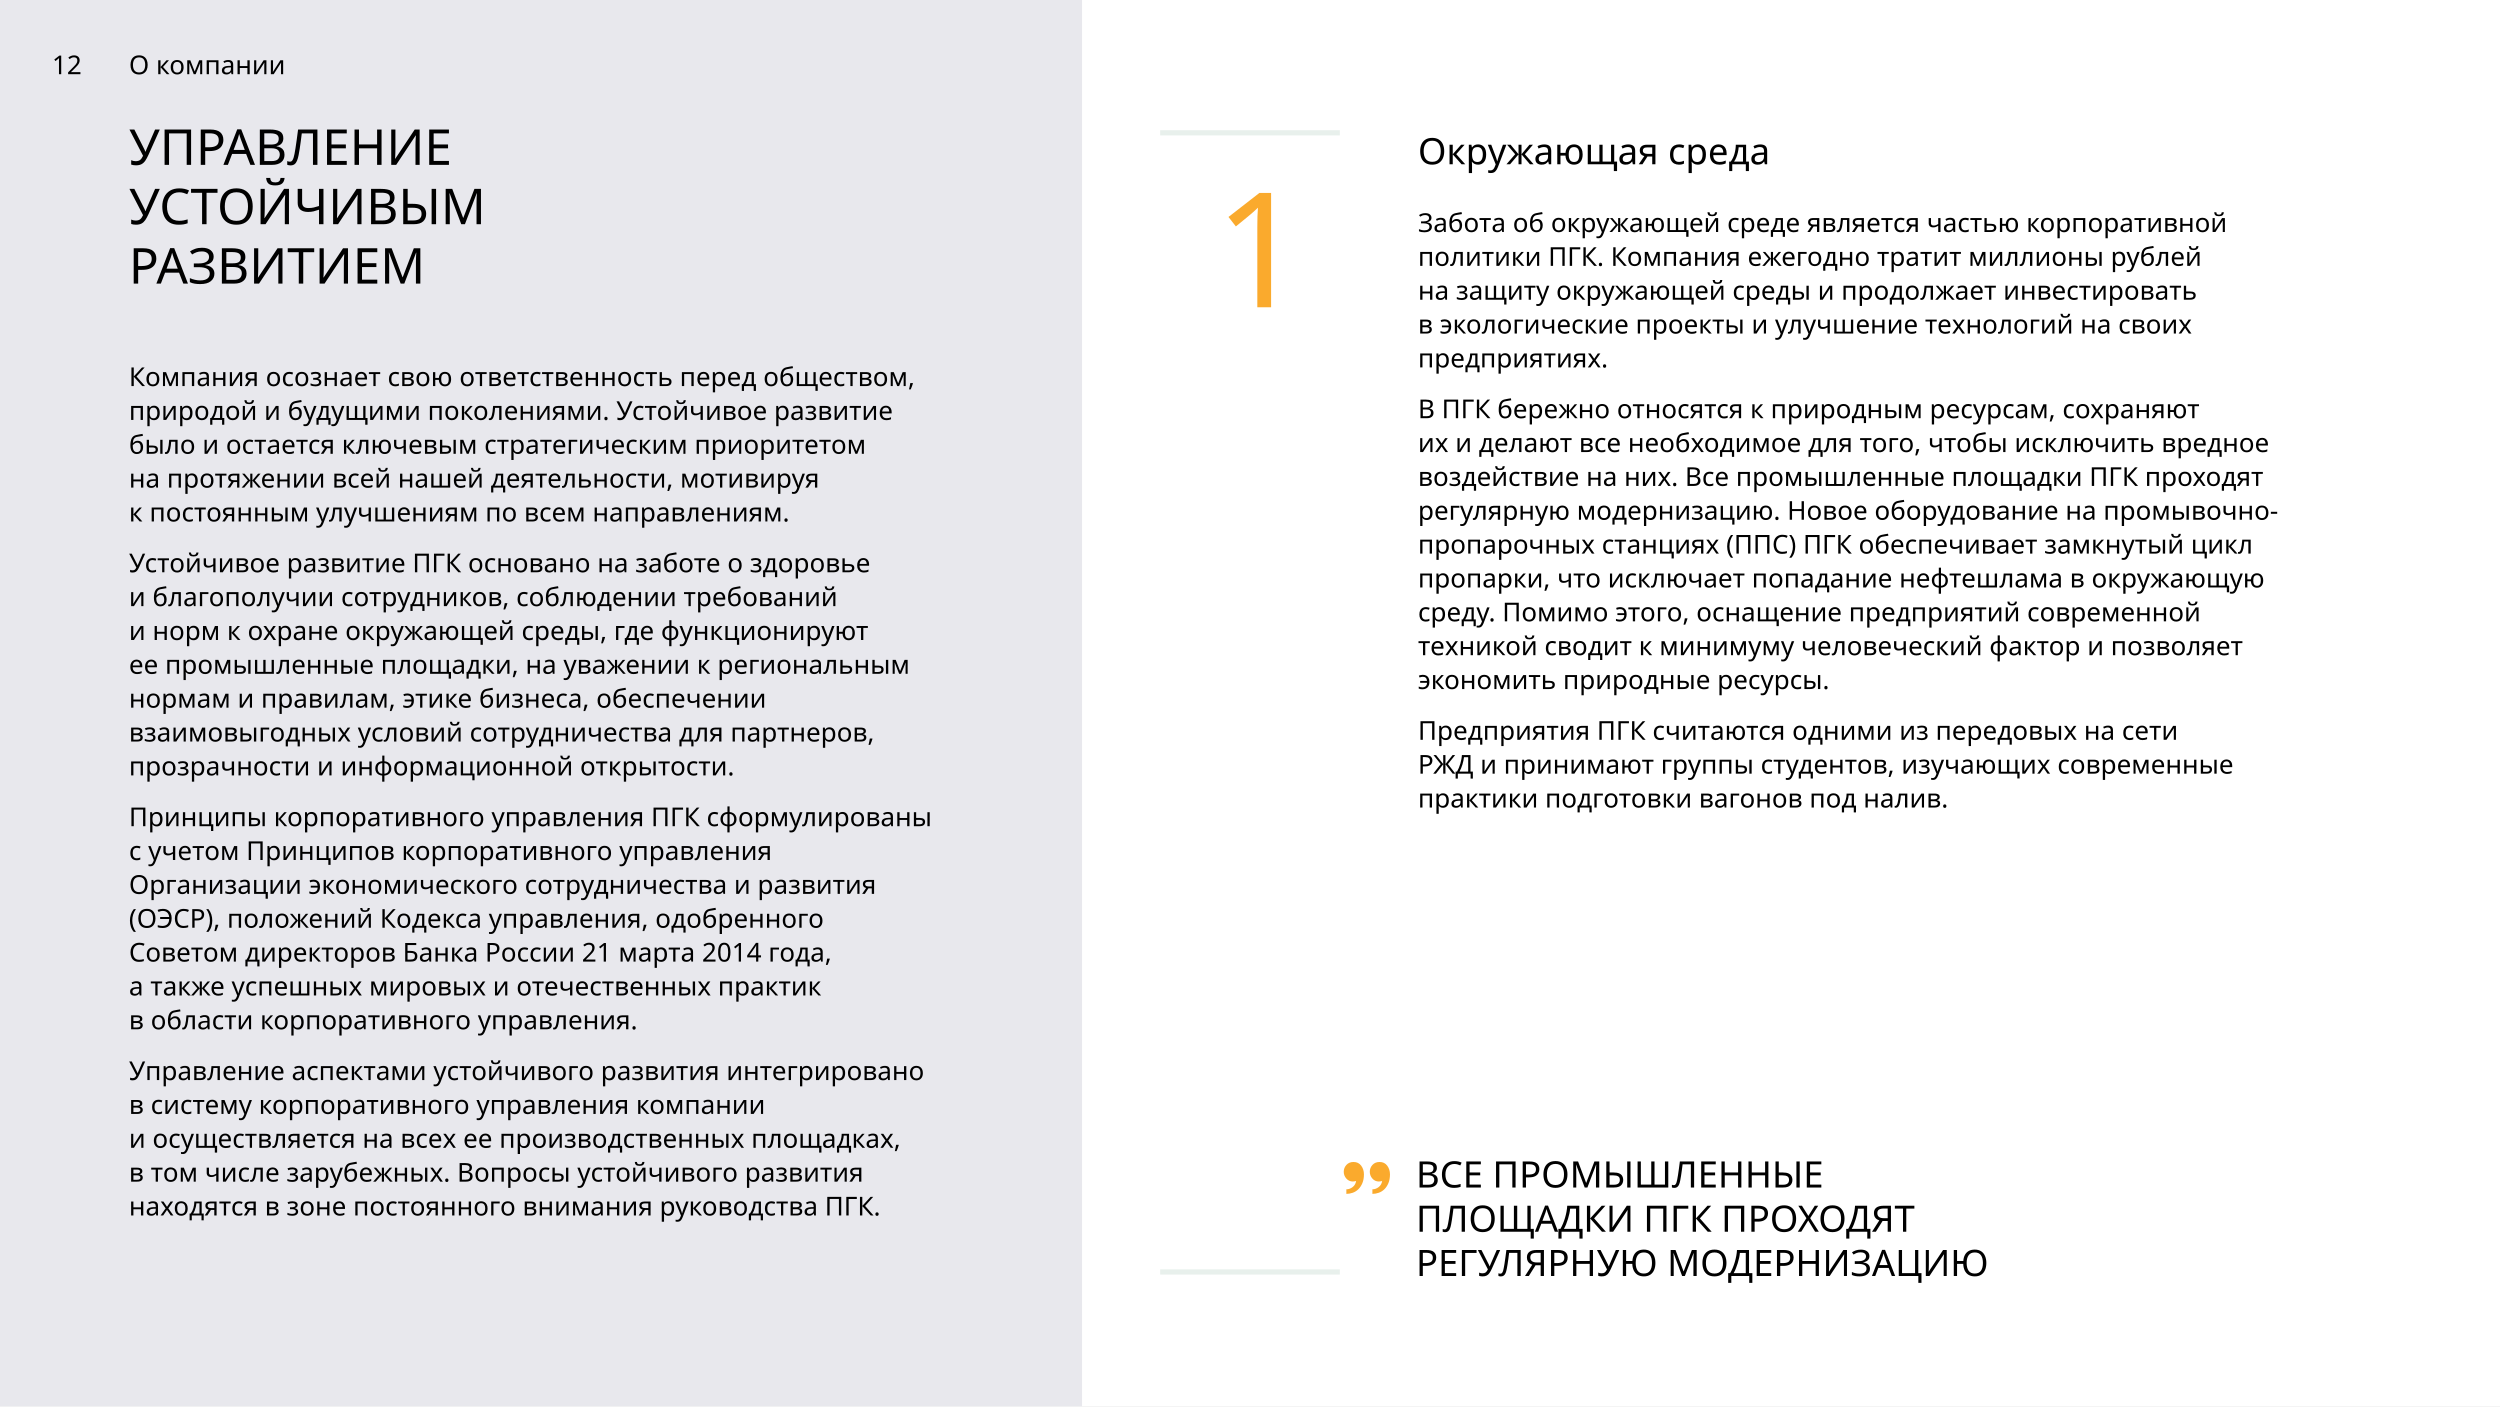
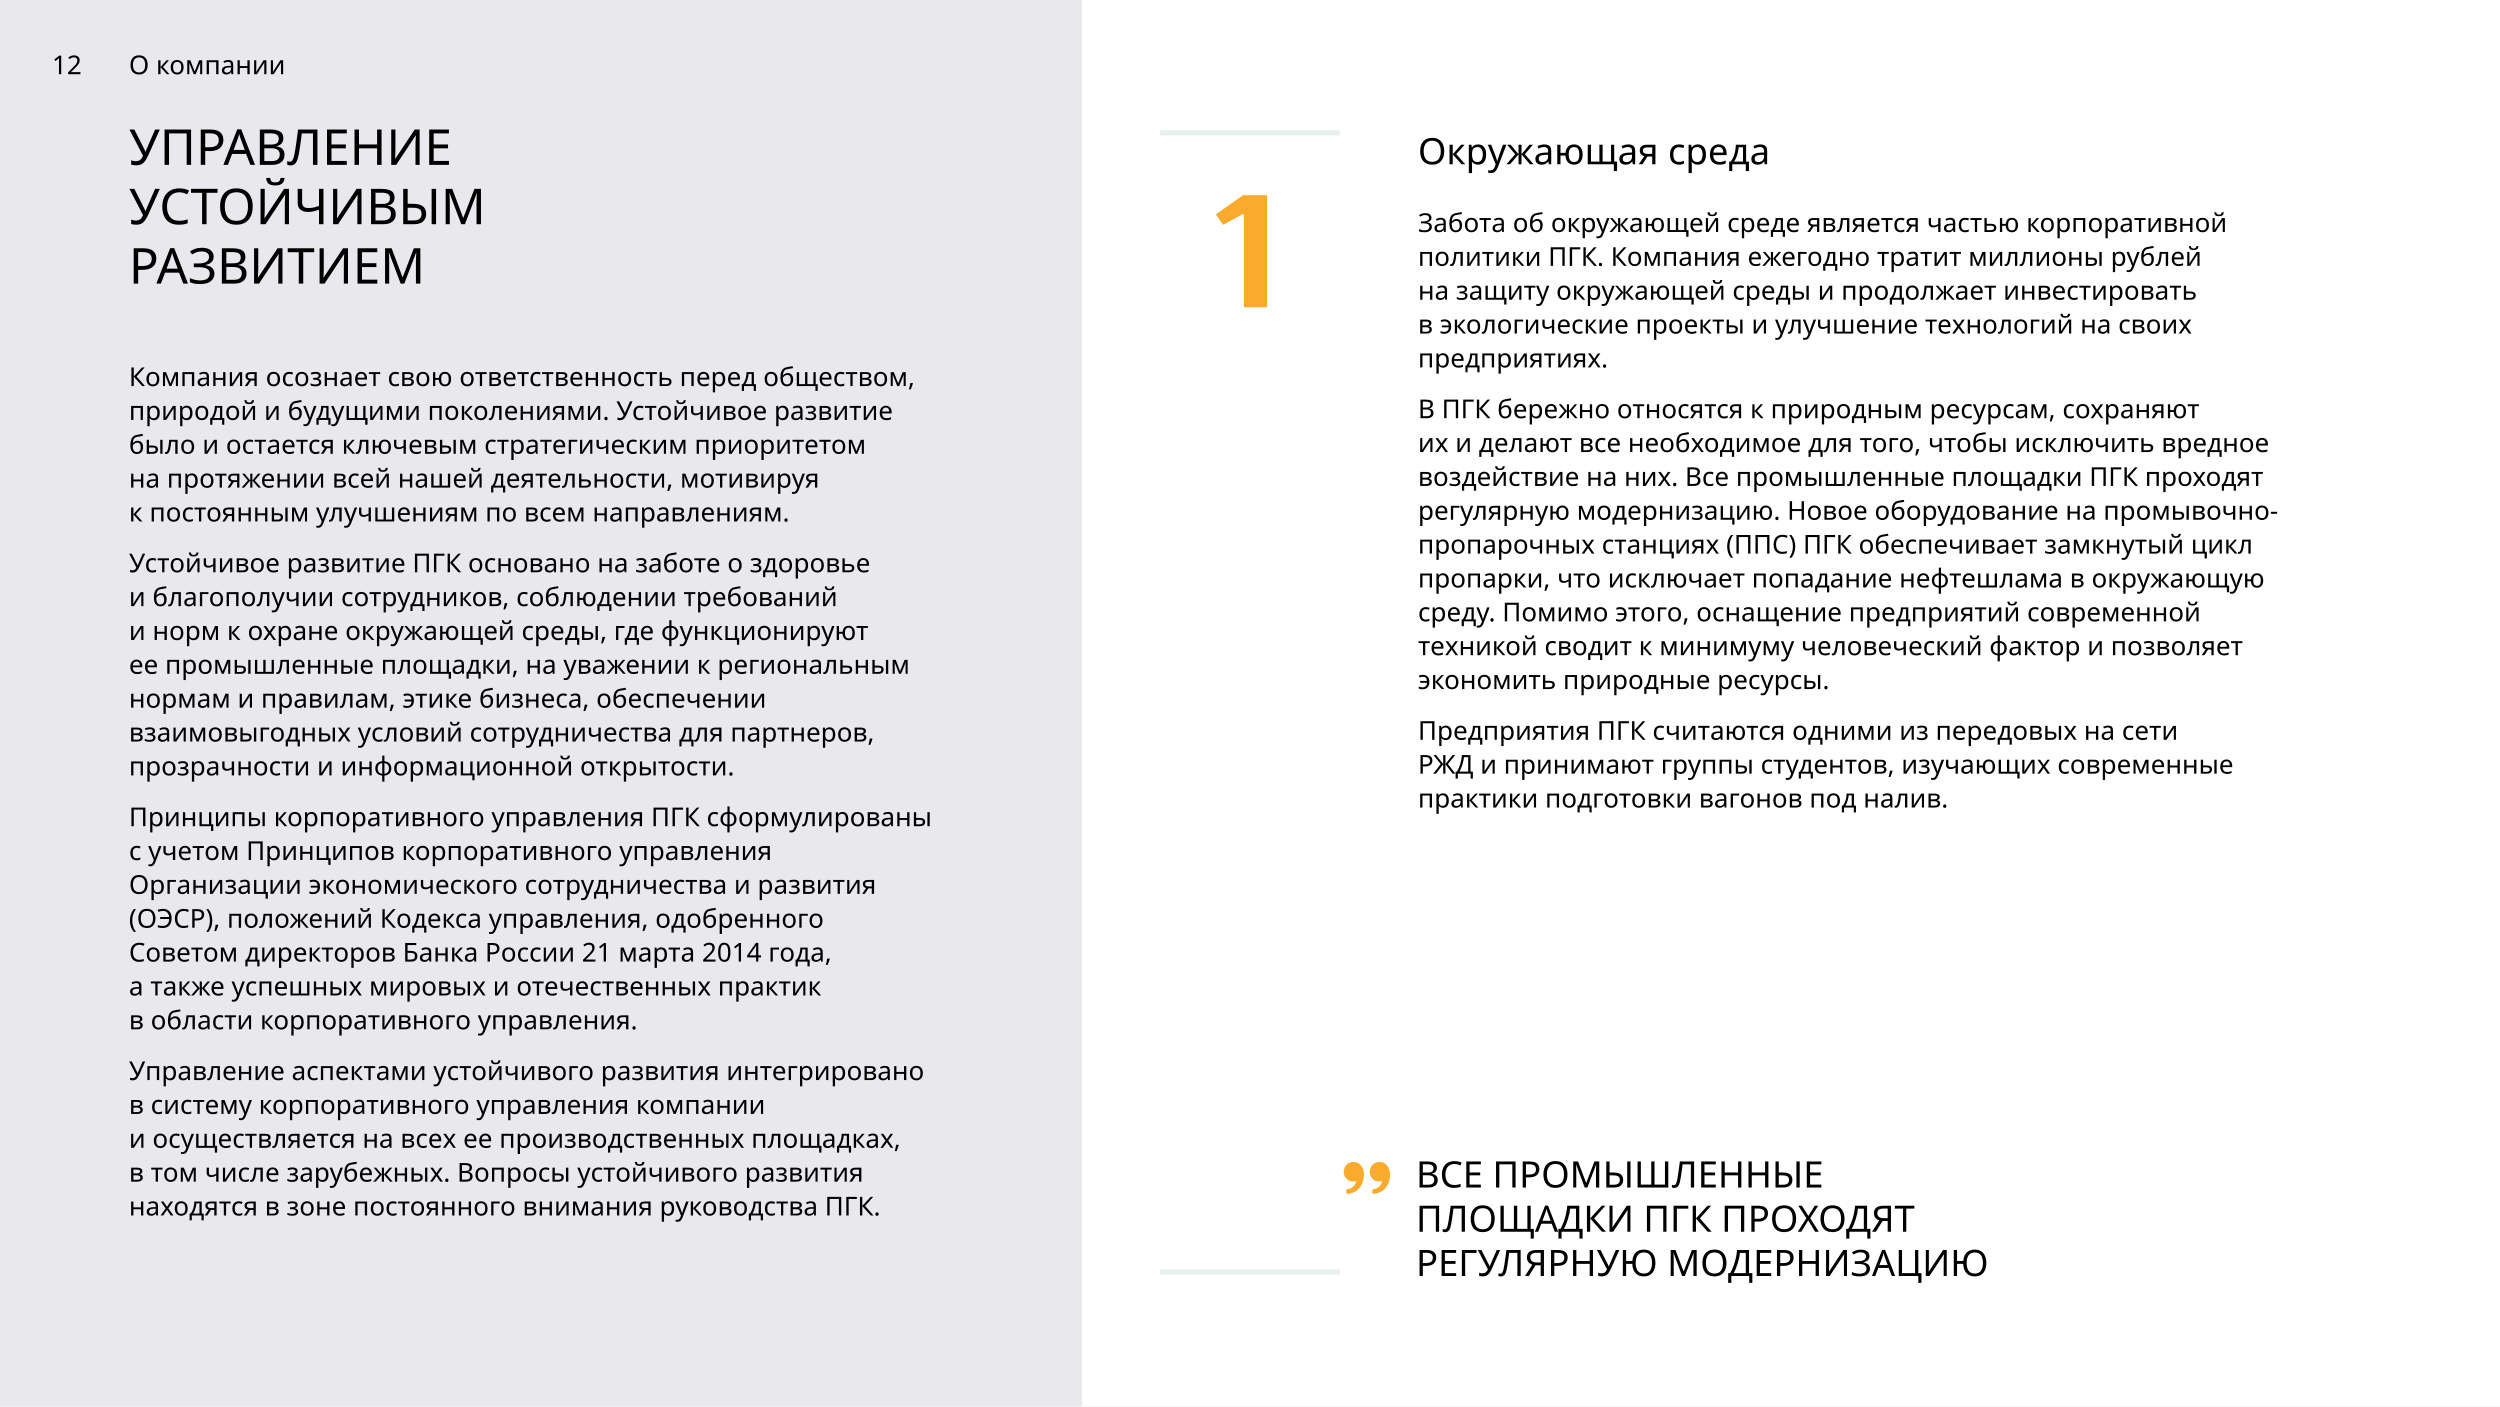
<svg xmlns="http://www.w3.org/2000/svg" version="1.1" id="svg2" xml:space="preserve" width="2560" height="1440" viewBox="0 0 2560 1440">
  <defs id="defs6">
    <clipPath clipPathUnits="userSpaceOnUse" id="clipPath20">
      <path d="M 0,1080 H 1920 V 0 H 0 Z" id="path18" />
    </clipPath>
    <clipPath clipPathUnits="userSpaceOnUse" id="clipPath138">
      <path d="M 0,0 H 1920 V 1080 H 0 Z" id="path136" />
    </clipPath>
    <clipPath clipPathUnits="userSpaceOnUse" id="clipPath168">
      <path d="M 0,1080 H 1920 V 0 H 0 Z" id="path166" />
    </clipPath>
  </defs>
  <g id="g10" transform="matrix(1.333333,0,0,-1.333333,0,1440)">
    <g id="g12">
      <g id="g14">
        <g id="g16" clip-path="url(#clipPath20)">
          <path d="M 0,0 H 1920 V 1080 H 0 Z" style="fill:#ffffff;fill-opacity:1;fill-rule:nonzero;stroke:none" id="path22" />
        </g>
      </g>
    </g>
    <path d="M 0,0 H 831 V 1080 H 0 Z" style="fill:#e8e8ed;fill-opacity:1;fill-rule:nonzero;stroke:none" id="path24" />
    <text transform="matrix(1,0,0,-1,99,953.4)" style="font-variant:normal;font-weight:normal;font-stretch:normal;font-size:38px;font-family:'Prosto One';-inkscape-font-specification:ProstoOne-Regular;writing-mode:lr-tb;fill:#000000;fill-opacity:1;fill-rule:nonzero;stroke:none" id="text32">
      <tspan x="0 30.21 62.13 92.15 123.31 153.71 185.25 212.23 244.15 276.83 303.81" y="0" id="tspan26">УПРАВЛЕНИЕ </tspan>
      <tspan x="0 30.21 60.23 87.02 121.22 153.9 183.73 216.41 246.81 286.52 328.32" y="45.6" id="tspan28">УСТОЙЧИВЫМ </tspan>
      <tspan x="0 30.02 61.18 89.49 119.89 152.57 179.36 212.04 239.02" y="91.2" id="tspan30">РАЗВИТИЕМ</tspan>
    </text>
    <text transform="matrix(1,0,0,-1,99,783.5001)" style="font-variant:normal;font-weight:300;font-stretch:normal;font-size:20px;font-family:'Rubik Light';-inkscape-font-specification:Rubik-Light;writing-mode:lr-tb;fill:#000000;fill-opacity:1;fill-rule:nonzero;stroke:none" id="text82">
      <tspan x="0 11.68 22.84 36.12 47.64 58.36 70.28 82.2 92.58 97.74 108.9 119.62 130.78 140.62 152.54 163.26 174.18 184.12 189.28 200 210.84 222 237.26 242.42 253.58 263.52 274.36 285.28 295.22 305.94 315.88 326.72 337.64 349.56 361.48 372.64 383.36 393.3 402.82 407.98 419.5 430.42 442.04 452.96 464.48 469.64 480.8 492.14 508.04 518.96 529.68 539.62 550.46 561.62 574.9 579.64" y="0" id="tspan34">Компания осознает свою ответственность перед обществом, </tspan>
      <tspan x="0 11.52 23.14 35.06 46.68 57.84 69.36 80.52 92.44 97.6 109.52 114.68 126.02 136.6 148.12 158.7 174.6 186.52 199.8 211.72 216.88 228.4 239.56 249.176 260.138 271.358 282.278 294.198 306.118 316.498 329.778 341.698 346.458 351.618 361.596 372.316 382.256 393.416 405.336 415.876 427.796 438.636 449.796 460.716 465.876 477.496 488.216 498.056 508.896 520.816 530.756 542.676 553.596" y="26" id="tspan36">природой и будущими поколениями. Устойчивое развитие </tspan>
      <tspan x="0 11.34 24.52 35.74 46.9 52.06 63.98 69.14 80.3 91.02 100.96 111.68 122.6 132.54 143.26 153.64 158.8 168.92 180.14 195.4 205.94 216.86 227.7 240.88 254.16 259.32 270.04 279.98 291.6 302.32 312.26 323.18 331.54 343.46 354 364.92 375.64 385.76 397.68 410.96 416.12 427.64 439.26 451.18 462.34 473.96 485.88 495.82 506.74 516.68 527.84 541.12" y="52" id="tspan38">было и остается ключевым стратегическим приоритетом </tspan>
      <tspan x="0 11.92 22.64 27.8 39.32 50.94 62.1 72.04 82.42 97.4 108.32 120.24 132.16 144.08 149.24 160.08 170.8 181.72 193.64 198.8 210.72 221.44 236.82 247.74 259.66 264.82 276.34 287.26 297.64 307.58 318.416 329.636 339.156 351.076 362.236 372.956 382.896 394.816 399.556 404.716 417.996 429.156 439.096 451.016 461.856 473.776 485.014 495.594 505.974" y="78" id="tspan40">на протяжении всей нашей деятельности, мотивируя </tspan>
      <tspan x="0 10.12 15.28 26.8 37.96 48.68 58.62 69.78 80.16 92.08 104 117.18 130.46 135.62 145.618 156.838 167.418 177.958 193.338 204.258 216.178 228.098 238.478 251.758 256.918 268.438 279.598 284.758 295.598 306.318 317.238 330.518 335.678 347.598 358.318 369.838 381.458 392.178 403.018 414.238 425.158 437.078 448.998 459.378 472.658" y="104" id="tspan42">к постоянным улучшениям по всем направлениям.</tspan>
      <tspan x="0 9.98 20.7 30.64 41.8 53.72 64.26 76.18 87.02 98.18 109.1 114.26 125.88 136.6 146.44 157.28 169.2 179.14 191.06 201.98 207.14 221.14 231.24 243.52 248.68 259.84 270.56 282.48 293.64 304.48 315.2 327.12 338.28 343.44 355.36 366.08 371.24 381.08 391.8 403.14 414.3 424.24 435.16 440.32 451.48 456.64 466.48 478 489.16 500.78 511.94 522.78 532.3 543.22" y="143" id="tspan44">Устойчивое развитие ПГК основано на заботе о здоровье </tspan>
      <tspan x="0 11.92 17.08 28.42 39.64 50.36 58.48 69.64 81.16 92.12 103.34 113.92 124.46 136.38 148.3 153.46 164.18 175.34 185.28 196.518 207.098 218.618 230.538 242.458 252.078 263.238 274.078 278.818 283.978 294.698 305.858 317.198 328.418 343.678 355.198 366.118 378.038 389.958 401.878 407.038 416.978 428.598 439.518 450.858 462.018 472.858 483.578 495.498 507.418 519.338" y="169" id="tspan46">и благополучии сотрудников, соблюдении требований </tspan>
      <tspan x="0 11.92 17.08 29 40.16 51.78 65.06 70.22 80.34 85.5 96.66 107.02 118.64 129.36 141.28 152.2 157.36 168.52 178.64 189.878 200.458 215.438 226.158 241.418 257.318 268.238 280.158 285.318 296.038 307.658 318.578 330.098 343.278 348.018 353.178 361.538 373.058 383.978 389.138 402.336 412.916 424.836 434.956 446.976 458.896 470.056 481.976 493.896 505.134 515.714 530.974 540.914" y="195" id="tspan48">и норм к охране окружающей среды, где функционируют </tspan>
      <tspan x="0 10.92 21.84 27 38.52 50.14 61.3 74.58 87.76 103.14 114.36 125.28 137.2 149.12 162.3 173.22 178.38 189.9 201.12 212.28 228.18 238.9 250.42 260.54 272.46 277.2 282.36 294.28 305 310.16 320.74 331.58 342.3 357.28 368.2 380.12 392.04 403.96 409.12 419.24 424.4 436.02 446.94 455.3 467.22 478.38 490.3 501.02 512.24 521.76 533.68 546.86 560.14" y="221" id="tspan50">ее промышленные площадки, на уважении к региональным </tspan>
      <tspan x="0 11.92 23.08 34.7 47.98 58.7 71.98 77.14 89.06 94.22 105.74 117.36 128.08 138.92 150.84 162.06 172.78 186.06 190.8 195.96 206.68 216.62 228.54 238.156 249.076 254.236 265.576 277.496 287.336 299.256 310.176 320.896 331.616 336.356 341.516 352.676 364.016 374.936 385.656 397.176 408.096 418.636 429.556 441.476 453.396 465.316" y="247" id="tspan52">нормам и правилам, этике бизнеса, обеспечении </tspan>
      <tspan x="0 10.84 20.68 31.4 43.32 56.6 67.76 78.6 91.78 99.9 111.06 122.58 134.5 147.68 158.04 163.2 173.438 184.158 195.378 206.538 217.378 229.298 241.218 246.378 257.098 268.258 278.198 289.436 300.016 311.536 323.456 335.376 345.916 356.836 367.556 377.496 388.336 399.056 404.216 415.736 426.956 437.336 442.496 454.016 464.736 476.356 486.296 498.216 509.136 520.756 531.916 542.756 547.496" y="273" id="tspan54">взаимовыгодных условий сотрудничества для партнеров, </tspan>
      <tspan x="0 11.52 23.14 34.3 44.14 55.76 66.48 77.02 88.94 100.1 110.82 120.76 132.68 137.84 149.76 154.92 166.84 178.76 192.34 203.5 215.12 228.4 239.12 251.14 263.06 274.22 286.14 298.06 309.22 321.14 326.3 337.46 347.4 357.52 369.14 382.32 392.26 403.42 414.14 424.08 436" y="299" id="tspan56">прозрачности и информационной открытости.</tspan>
      <tspan x="0 14 25.62 37.54 49.46 61.48 73.4 84.92 98.1 103.26 112.88 124.04 135.66 147.18 158.34 169.96 180.68 190.62 202.54 213.38 225.3 236.46 244.578 255.738 260.898 271.478 282.998 294.618 305.338 316.178 327.398 338.318 350.238 362.158 372.538 377.698 391.698 401.798 414.078 419.238 429.958 443.538 454.698 466.318 479.598 489.594 500.814 512.734 524.354 535.514 546.354 557.074 568.994 582.174" y="338" id="tspan58">Принципы корпоративного управления ПГК сформулированы </tspan>
      <tspan x="0 10.72 15.88 26.46 37 47.92 57.86 69.02 82.3 87.46 101.46 113.08 125 136.92 148.94 160.86 172.38 183.54 194.38 199.54 209.158 220.318 231.938 243.458 254.618 266.238 276.958 286.898 298.818 309.658 321.578 332.738 340.856 352.016 357.176 367.756 379.276 390.896 401.616 412.456 423.676 434.596 446.516 458.436 468.816" y="364" id="tspan60">с учетом Принципов корпоративного управления </tspan>
      <tspan x="0 13.24 24.86 33.22 43.94 55.86 67.78 77.62 88.34 100.36 112.28 124.2 129.36 140.08 149.698 160.858 172.778 183.938 197.218 209.138 219.678 230.598 241.318 250.938 262.098 270.218 281.378 286.538 297.258 308.418 318.358 329.598 340.178 351.698 363.618 375.538 386.078 396.998 407.718 417.658 428.498 439.218 444.378 456.298 461.458 473.078 483.798 493.638 504.478 516.398 526.338 538.258 548.638" y="390" id="tspan62">Организации экономического сотрудничества и развития </tspan>
      <tspan x="0 5.74 18.98 31.38 44.4 56.96 63.34 68.08 73.24 84.76 95.718 106.938 118.098 133.078 143.998 155.918 167.838 179.758 184.918 196.598 207.758 219.278 230.198 239.816 250.536 261.256 266.416 276.996 288.516 300.136 310.856 321.696 332.916 343.836 355.756 367.676 378.056 382.796 387.956 399.116 410.636 421.796 433.136 444.756 455.676 467.596 479.516 490.676 498.794 509.954" y="416" id="tspan64">(ОЭСР), положений Кодекса управления, одобренного </tspan>
      <tspan x="0 13.02 24.18 35.02 45.94 55.88 67.04 80.32 85.48 97 108.92 120.54 131.46 141.58 151.52 162.68 174.3 185.46 196.3 201.46 214.1 224.82 236.74 246.86 257.58 262.74 275.3 286.46 297.18 307.9 319.82 331.74 336.9 348.1 356.06 361.22 374.5 385.22 396.84 406.78 417.5 422.66 433.86 446.18 454.14 466.04 471.2 479.314 490.474 501.994 512.714 517.454" y="442" id="tspan66">Советом директоров Банка России 21 марта 2014 года, </tspan>
      <tspan x="0 10.72 15.88 25.82 36.54 46.66 61.64 72.56 77.72 87.958 98.678 110.198 121.118 136.498 148.418 161.598 171.958 177.118 190.398 202.318 213.938 225.098 235.938 249.118 259.478 264.638 276.558 281.718 292.878 302.818 313.738 324.278 335.198 345.918 355.858 366.698 377.618 389.538 401.458 414.638 424.998 430.158 441.678 453.298 464.018 474.138 484.078 495.998 506.118" y="468" id="tspan68">а также успешных мировых и отечественных практик </tspan>
      <tspan x="0 10.84 16 27.16 38.5 49.72 60.44 71.16 81.1 93.02 98.18 107.798 118.958 130.578 142.098 153.258 164.878 175.598 185.538 197.458 208.298 220.218 231.378 239.498 250.658 255.818 266.398 277.918 289.538 300.258 311.098 322.318 333.238 345.158 357.078 367.458" y="494" id="tspan70">в области корпоративного управления.</tspan>
      <tspan x="0 10.48 22 33.62 44.34 55.18 66.4 77.32 89.24 101.16 112.08 117.24 127.96 138.68 150.2 161.12 171.24 181.18 191.9 205.18 217.1 222.26 232.498 243.218 253.158 264.318 276.238 286.778 298.698 309.538 320.698 328.816 339.976 345.136 356.756 367.476 377.316 388.156 400.076 410.016 421.936 432.316 437.476 449.396 461.316 471.256 482.176 490.536 502.156 514.076 525.696 536.856 547.696 558.416 570.336 581.496" y="533" id="tspan72">Управление аспектами устойчивого развития интегрировано </tspan>
      <tspan x="0 10.84 16 26.72 38.64 49.36 59.3 70.22 83.5 94.08 99.24 108.858 120.018 131.638 143.158 154.318 165.938 176.658 186.598 198.518 209.358 221.278 232.438 240.558 251.718 256.878 267.458 278.978 290.598 301.318 312.158 323.378 334.298 346.218 358.138 368.518 373.678 383.296 394.456 407.736 419.256 429.976 441.896 453.816 465.736" y="559" id="tspan74">в систему корпоративного управления компании </tspan>
      <tspan x="0 11.92 17.08 28.24 38.96 49.54 65.44 76.36 87.08 97.02 107.86 119.08 129.46 140.38 150.32 161.04 171.42 176.58 188.5 199.22 204.38 215.22 225.94 236.86 247.22 252.38 263.3 274.22 279.38 290.9 302.52 313.68 325.6 335.44 346.28 357.44 368.96 379.68 389.62 400.46 411.38 423.3 435.22 448.4 458.76 463.92 475.44 486.66 497.82 513.72 524.44 535.96 546.08 556.8 567.16 571.9" y="585" id="tspan76">и осуществляется на всех ее производственных площадках, </tspan>
      <tspan x="0 10.84 16 25.94 37.1 50.38 55.54 66.08 78 88.72 99.94 110.86 116.02 125.86 136.58 147.818 158.398 169.738 180.658 195.638 207.558 220.738 231.098 235.858 241.018 254.078 265.238 276.758 288.378 299.538 310.258 323.438 328.598 338.836 349.556 359.496 370.656 382.576 393.116 405.036 415.876 427.036 435.156 446.316 451.476 463.096 473.816 483.656 494.496 506.416 516.356 528.276 538.656" y="611" id="tspan78">в том числе зарубежных. Вопросы устойчивого развития </tspan>
      <tspan x="0 11.92 22.64 33 44.16 55.68 66.06 76 86.72 97.1 102.26 113.1 118.26 128.1 139.26 151.18 162.1 167.26 178.78 189.94 200.66 210.6 221.76 232.14 244.06 255.98 267.14 275.258 286.418 291.578 302.418 314.338 326.258 339.538 350.258 362.178 374.098 384.478 389.638 400.876 411.456 421.076 432.236 443.076 454.236 465.756 476.476 486.416 497.256 507.976 513.136 527.136 537.236 549.516" y="637" id="tspan80">находятся в зоне постоянного внимания руководства ПГК.</tspan>
    </text>
    <text transform="matrix(1,0,0,-1,1089,953.8201)" style="font-variant:normal;font-weight:500;font-stretch:normal;font-size:28px;font-family:'Rubik Medium';-inkscape-font-specification:Rubik-Medium;writing-mode:lr-tb;fill:#000000;fill-opacity:1;fill-rule:nonzero;stroke:none" id="text86">
      <tspan x="0 19.46 35.504 52.108 68.124 92.176 108.192 131.6 154.98 170.996 187.124 193.508 209.524 226.716 242.9 260.512" y="0" id="tspan84">Окружающая среда</tspan>
    </text>
    <text transform="matrix(1,0,0,-1,1089,901.8201)" style="font-variant:normal;font-weight:300;font-stretch:normal;font-size:20px;font-family:'Rubik Light';-inkscape-font-specification:Rubik-Light;writing-mode:lr-tb;fill:#000000;fill-opacity:1;fill-rule:nonzero;stroke:none" id="text122">
      <tspan x="0 11.98 22.7 34.04 45.2 55.14 65.86 71.02 82.18 93.52 98.68 109.84 119.96 131.198 141.778 156.758 167.478 182.738 198.638 209.558 221.478 226.638 237.358 248.978 259.898 271.418 282.338 287.498 297.878 308.718 319.938 330.318 341.238 351.178 361.898 372.278 377.438 387.978 398.698 409.418 419.358 428.878 444.138 449.298 458.914 470.074 481.694 493.214 504.374 515.994 526.714 536.654 548.574 559.414 571.334 582.494 594.414" y="0" id="tspan88">Забота об окружающей среде является частью корпоративной </tspan>
      <tspan x="0 11.52 22.48 33.7 45.62 55.56 67.48 77.6 89.52 94.68 108.68 118.78 131.06 135.82 140.98 152.658 163.818 177.098 188.618 199.338 211.258 223.178 233.558 238.718 249.638 264.618 275.538 283.656 294.816 306.336 318.256 329.416 334.576 344.516 356.136 366.856 376.796 388.716 398.656 403.816 417.096 429.016 440.236 451.456 463.376 474.536 486.456 499.636 504.796 516.034 526.614 537.954 549.174 560.094 572.014" y="26" id="tspan90">политики ПГК. Компания ежегодно тратит миллионы рублей </tspan>
      <tspan x="0 11.92 22.64 27.8 37.64 48.36 64.26 76.18 86.12 96.7 101.86 113.02 123.14 134.378 144.958 159.938 170.658 185.918 201.818 212.738 224.658 229.818 240.538 252.158 263.078 274.598 287.778 292.938 304.858 310.018 321.538 333.158 344.318 355.838 366.796 378.016 392.996 403.716 414.636 424.576 429.736 441.656 453.576 464.416 475.336 486.056 495.996 507.916 519.536 530.696 541.536 552.256 562.196 571.716" y="52" id="tspan92">на защиту окружающей среды и продолжает инвестировать </tspan>
      <tspan x="0 10.84 16 26.72 36.34 47.3 58.52 69.68 78.04 89.96 100.5 111.42 122.14 132.26 144.18 155.1 160.26 171.78 183.4 194.56 205.48 215.6 225.54 238.72 243.88 255.8 260.96 270.958 282.178 292.758 303.298 318.678 329.598 341.518 353.438 364.358 369.518 379.458 390.378 400.738 412.658 423.616 434.836 445.996 454.356 466.276 478.196 483.356 495.276 505.996 511.156 521.876 532.716 543.876 555.796 566.156" y="78" id="tspan94">в экологические проекты и улучшение технологий на своих </tspan>
      <tspan x="0 11.52 23.14 34.06 45.58 57.1 68.72 80.64 91.02 100.96 112.88 123.26 133.62" y="104" id="tspan96">предприятиях.</tspan>
      <tspan x="0 13.06 18.22 32.22 42.32 54.6 59.76 71.1 82.02 93.64 104.56 119.54 131.46 142.62 147.78 158.94 168.88 180.8 191.96 202.68 213.06 223 233.72 244.1 249.26 259.38 264.54 276.06 287.68 299.6 311.22 322.38 333.9 345.82 359 372.28 377.44 389.06 399.98 410.7 421.28 432.9 443.62 454.34 467.62 472.36 477.52 488.24 499.4 509.76 521.38 532.1 544.02 554.4 569.66 579.6" y="143" id="tspan98">В ПГК бережно относятся к природным ресурсам, сохраняют </tspan>
      <tspan x="0 11.92 22.28 27.44 39.36 44.52 56.04 66.88 78.1 88.82 104.08 114.02 119.18 130.02 140.74 151.66 156.82 168.74 179.66 190.82 202.16 212.52 223.68 235.2 247.12 260.4 271.56 282.48 287.64 299.16 310.38 320.76 325.92 335.86 347.02 355.136 366.056 370.796 375.956 386.496 396.436 407.596 418.936 432.116 437.276 449.196 459.916 470.036 481.256 496.516 507.056 518.976 528.916 538.436 543.596 554.436 566.056 576.976 588.496 600.416 611.576 622.496" y="169" id="tspan100">их и делают все необходимое для того, чтобы исключить вредное </tspan>
      <tspan x="0 10.84 22 31.84 43.36 54.28 66.2 76.92 86.86 97.7 109.62 120.54 125.7 137.62 148.34 153.5 165.42 177.34 187.7 192.46 197.62 210.68 221.4 232.32 237.48 249 260.62 271.78 285.06 298.24 313.62 324.84 335.76 347.68 359.6 372.78 383.7 388.86 400.38 411.6 422.76 438.66 449.38 460.9 471.02 482.94 488.1 502.1 512.2 524.48 529.64 541.16 552.78 563.94 574.3 585.46 596.98 607.36 617.3" y="195" id="tspan102">воздействие на них. Все промышленные площадки ПГК проходят </tspan>
      <tspan x="0 11.62 22.54 30.9 40.9 52.12 62.5 74.12 86.04 96.62 111.88 117.04 130.32 141.48 153 163.92 175.54 187.46 199.38 209.22 219.94 231.96 243.88 258.896 263.656 268.816 282.816 293.976 304.816 315.976 326.896 332.056 343.216 354.556 365.716 376.956 387.536 399.056 410.216 421.056 431.776 443.696 455.616 466.536 471.696 483.616 494.336 499.496 511.016 522.636 533.796 547.076 560.256 571.096 582.256 592.796 604.716 615.876" y="221" id="tspan104">регулярную модернизацию. Новое оборудование на промывочно-</tspan>
      <tspan x="0 11.52 23.14 34.3 45.82 56.54 68.16 79.32 89.86 101.78 114.96 125.32 130.48 141.2 151.14 161.86 173.78 185.8 197.72 208.1 218.46 223.62 229.758 243.758 257.758 270.778 277.158 282.318 296.318 306.418 318.698 323.858 335.018 346.358 357.278 367.998 379.518 390.438 400.978 412.898 423.738 434.458 445.378 455.318 460.478 470.318 481.038 494.318 504.438 516.358 526.938 536.878 550.058 561.978 567.138 579.158 591.078 601.198 612.418" y="247" id="tspan106">пропарочных станциях (ППС) ПГК обеспечивает замкнутый цикл </tspan>
      <tspan x="0 11.52 23.14 34.3 45.82 56.54 68.16 78.28 90.2 94.94 100.1 110.64 120.58 131.74 136.9 148.82 159.54 169.66 180.88 196.14 206.68 217.4 228.32 238.26 243.42 254.94 266.1 277.62 288.34 299.86 310.58 322.5 334.42 345.34 350.5 362.42 373.34 386.92 396.86 407.78 423.16 434.38 445.1 458.38 469.1 474.26 485.1 490.26 501.42 511.54 522.774 533.354 548.334 559.054 574.314 590.092 600.672 615.932" y="273" id="tspan108">пропарки, что исключает попадание нефтешлама в окружающую </tspan>
      <tspan x="0 10.72 22.34 33.26 44.78 54.16 58.92 64.08 78.08 89.24 102.52 114.44 127.72 138.88 144.04 154.76 164.7 175.86 183.978 194.898 199.638 204.798 215.958 226.678 238.598 249.318 265.218 276.138 288.058 299.978 310.898 316.058 327.578 339.198 350.118 361.638 373.158 384.778 396.698 407.078 417.018 428.938 440.858 446.018 456.738 467.898 478.738 490.358 501.278 514.558 525.478 537.398 549.318 560.478 572.398" y="299" id="tspan110">среду. Помимо этого, оснащение предприятий современной </tspan>
      <tspan x="0 9.94 20.86 31.22 43.14 55.06 64.68 75.84 87.76 92.92 103.64 114.48 125.64 137.16 149.08 159.02 164.18 174.3 179.46 192.74 204.66 216.58 228.5 241.78 252.36 265.64 276.22 281.38 291.92 302.756 313.976 325.136 335.976 346.896 357.436 368.356 379.076 389.196 401.116 413.036 418.196 431.776 442.496 452.616 462.556 473.716 485.336 490.496 502.416 507.576 519.096 530.256 540.096 550.936 561.894 573.114 583.494 594.414 604.354" y="325" id="tspan112">техникой сводит к минимуму человеческий фактор и позволяет </tspan>
      <tspan x="0 10.72 20.34 31.5 43.42 54.58 67.86 79.78 89.72 99.24 104.4 115.92 127.54 139.46 151.08 162.24 173.76 185.68 198.86 209.78 214.94 226.56 237.48 248.2 258.78 270.4 281.12 294.3" y="351" id="tspan114">экономить природные ресурсы.</tspan>
      <tspan x="0 14 25.62 36.54 48.06 59.58 71.2 83.12 93.5 103.44 115.36 125.74 130.9 144.9 155 167.28 172.44 183.16 193.7 205.62 215.56 226.28 241.54 251.48 262.2 272.58 277.74 288.9 300.42 312.34 324.26 337.54 349.46 354.62 366.54 376.38 381.54 393.06 403.98 415.6 426.52 438.04 449.2 460.04 473.22 483.58 488.74 500.66 511.38 516.54 527.26 538.18 548.12 560.04" y="390" id="tspan116">Предприятия ПГК считаются одними из передовых на сети </tspan>
      <tspan x="0 12.56 31.7 45.22 50.38 62.3 67.46 78.98 90.6 102.52 114.44 126.36 139.64 150.36 165.62 175.56 180.72 189.08 200.318 210.898 222.418 233.938 247.118 252.278 262.998 272.938 283.518 295.038 305.958 317.878 327.818 338.978 349.818 354.558 359.718 371.638 381.478 392.058 402.598 413.318 428.578 444.478 456.398 466.758 471.918 482.638 493.798 504.638 516.258 527.178 540.458 551.378 563.298 575.218 588.398 599.318" y="416" id="tspan118">РЖД и принимают группы студентов, изучающих современные </tspan>
      <tspan x="0 11.52 23.14 33.86 43.98 53.92 65.84 75.96 87.88 93.04 104.56 115.72 127.24 135.358 146.518 156.458 167.618 178.458 188.578 200.498 205.658 216.498 227.218 235.338 246.498 258.418 269.578 280.418 285.578 297.098 308.258 319.778 324.938 336.858 347.578 358.798 370.718 381.558" y="442" id="tspan120">практики подготовки вагонов под налив.</tspan>
    </text>
    <text transform="matrix(1,0,0,-1,1087.5,168)" style="font-variant:normal;font-weight:500;font-stretch:normal;font-size:28px;font-family:'Rubik Medium';-inkscape-font-specification:Rubik-Medium;writing-mode:lr-tb;fill:#000000;fill-opacity:1;fill-rule:nonzero;stroke:none" id="text130">
      <tspan x="0 19.236 38.416 55.86 62.244 82.684 101.164 120.624 143.36 168.168 195.412 215.992 233.436 253.876 274.316 299.124 316.568" y="0" id="tspan124">ВСЕ ПРОМЫШЛЕННЫЕ </tspan>
      <tspan x="0 20.44 41.02 60.48 88.508 107.94 128.828 147.644 168.952 175.336 195.776 211.008 229.824 236.208 256.648 275.128 294.588 313.152 332.612 353.5 372.596 389.564" y="33.992" id="tspan126">ПЛОЩАДКИ ПГК ПРОХОДЯТ </tspan>
      <tspan x="0 18.48 35.924 51.156 67.564 88.144 107.24 125.72 146.16 163.548 191.436 197.82 220.556 240.016 260.904 278.348 296.828 317.268 338.576 356.692 376.124 397.348 418.656" y="67.984" id="tspan128">РЕГУЛЯРНУЮ МОДЕРНИЗАЦИЮ</tspan>
    </text>
    <g id="g132">
      <g id="g134" clip-path="url(#clipPath138)">
        <g id="g140" transform="translate(1045.4,184.75)">
          <path d="m 0,0 c -1.4,1.9 -3.367,2.85 -5.9,2.85 -2.267,0 -4.084,-0.75 -5.45,-2.25 -1.367,-1.5 -2.05,-3.25 -2.05,-5.25 0,-2 0.666,-3.75 2,-5.25 1.333,-1.5 3,-2.25 5,-2.25 0.666,0 1.266,0.067 1.8,0.2 0.266,0.067 0.5,0.167 0.7,0.3 -0.267,-2 -1.15,-3.583 -2.65,-4.75 -1.5,-1.166 -3.117,-1.75 -4.85,-1.75 v -3.5 c 1.6,0 3.216,0.284 4.85,0.85 1.633,0.567 3.083,1.467 4.35,2.7 1.266,1.234 2.3,2.8 3.1,4.7 0.8,1.9 1.2,4.15 1.2,6.75 C 2.1,-4.117 1.4,-1.9 0,0 M 20,0 C 18.6,1.9 16.633,2.85 14.1,2.85 11.833,2.85 10.016,2.1 8.65,0.6 7.283,-0.9 6.6,-2.65 6.6,-4.65 c 0,-2 0.666,-3.75 2,-5.25 1.333,-1.5 3,-2.25 5,-2.25 0.666,0 1.266,0.067 1.8,0.2 0.266,0.067 0.5,0.167 0.7,0.3 -0.267,-2 -1.15,-3.583 -2.65,-4.75 -1.5,-1.166 -3.117,-1.75 -4.85,-1.75 v -3.5 c 1.6,0 3.216,0.284 4.85,0.85 1.633,0.567 3.083,1.467 4.35,2.7 1.266,1.234 2.3,2.8 3.1,4.7 0.8,1.9 1.2,4.15 1.2,6.75 0,2.533 -0.7,4.75 -2.1,6.65" style="fill:#faaa2d;fill-opacity:1;fill-rule:nonzero;stroke:none" id="path142" />
        </g>
      </g>
    </g>
    <g id="g144" transform="translate(891,103.1211)">
      <path d="M 0,0 H 138" style="fill:none;stroke:#e8f0ec;stroke-width:4;stroke-linecap:butt;stroke-linejoin:miter;stroke-miterlimit:4;stroke-dasharray:none;stroke-opacity:1" id="path146" />
    </g>
    <g id="g148" transform="translate(891,978)">
      <path d="M 0,0 H 138" style="fill:none;stroke:#e8f0ec;stroke-width:4;stroke-linecap:butt;stroke-linejoin:miter;stroke-miterlimit:4;stroke-dasharray:none;stroke-opacity:1" id="path150" />
    </g>
-     <text transform="matrix(1,0,0,-1,932.5275,844)" style="font-variant:normal;font-weight:normal;font-stretch:normal;font-size:123px;font-family:'Prosto One';-inkscape-font-specification:ProstoOne-Regular;writing-mode:lr-tb;fill:#faaa2d;fill-opacity:1;fill-rule:nonzero;stroke:none" id="text154">
-       <tspan x="0" y="0" id="tspan152">1</tspan>
-     </text>
+     <g id="g152" transform="translate(954.6674,930.1)">
+       <path d="m 0,0 -20.91,-14.76 5.535,-7.995 14.76,7.995 h 1.23 V -86.1 H 18.45 V 0 Z" style="fill:#faaa2d;fill-opacity:1;fill-rule:nonzero;stroke:none" id="path154" />
+     </g>
    <text transform="matrix(1,0,0,-1,39.9201,1023)" style="font-variant:normal;font-weight:300;font-stretch:normal;font-size:20px;font-family:'Rubik Light';-inkscape-font-specification:Rubik-Light;writing-mode:lr-tb;fill:#000000;fill-opacity:1;fill-rule:nonzero;stroke:none" id="text158">
      <tspan x="0 7.96" y="0" id="tspan156">12</tspan>
    </text>
    <g id="g160">
      <g id="g162">
        <g id="g164" clip-path="url(#clipPath168)">
          <text transform="matrix(1,0,0,-1,99,1023)" style="font-variant:normal;font-weight:300;font-stretch:normal;font-size:20px;font-family:'Rubik Light';-inkscape-font-specification:Rubik-Light;writing-mode:lr-tb;fill:#000000;fill-opacity:1;fill-rule:nonzero;stroke:none" id="text172">
            <tspan x="0 13.24 18.4 28.02 39.18 52.46 63.98 74.7 86.62 98.54" y="0" id="tspan170">О компании</tspan>
          </text>
        </g>
      </g>
    </g>
  </g>
</svg>
